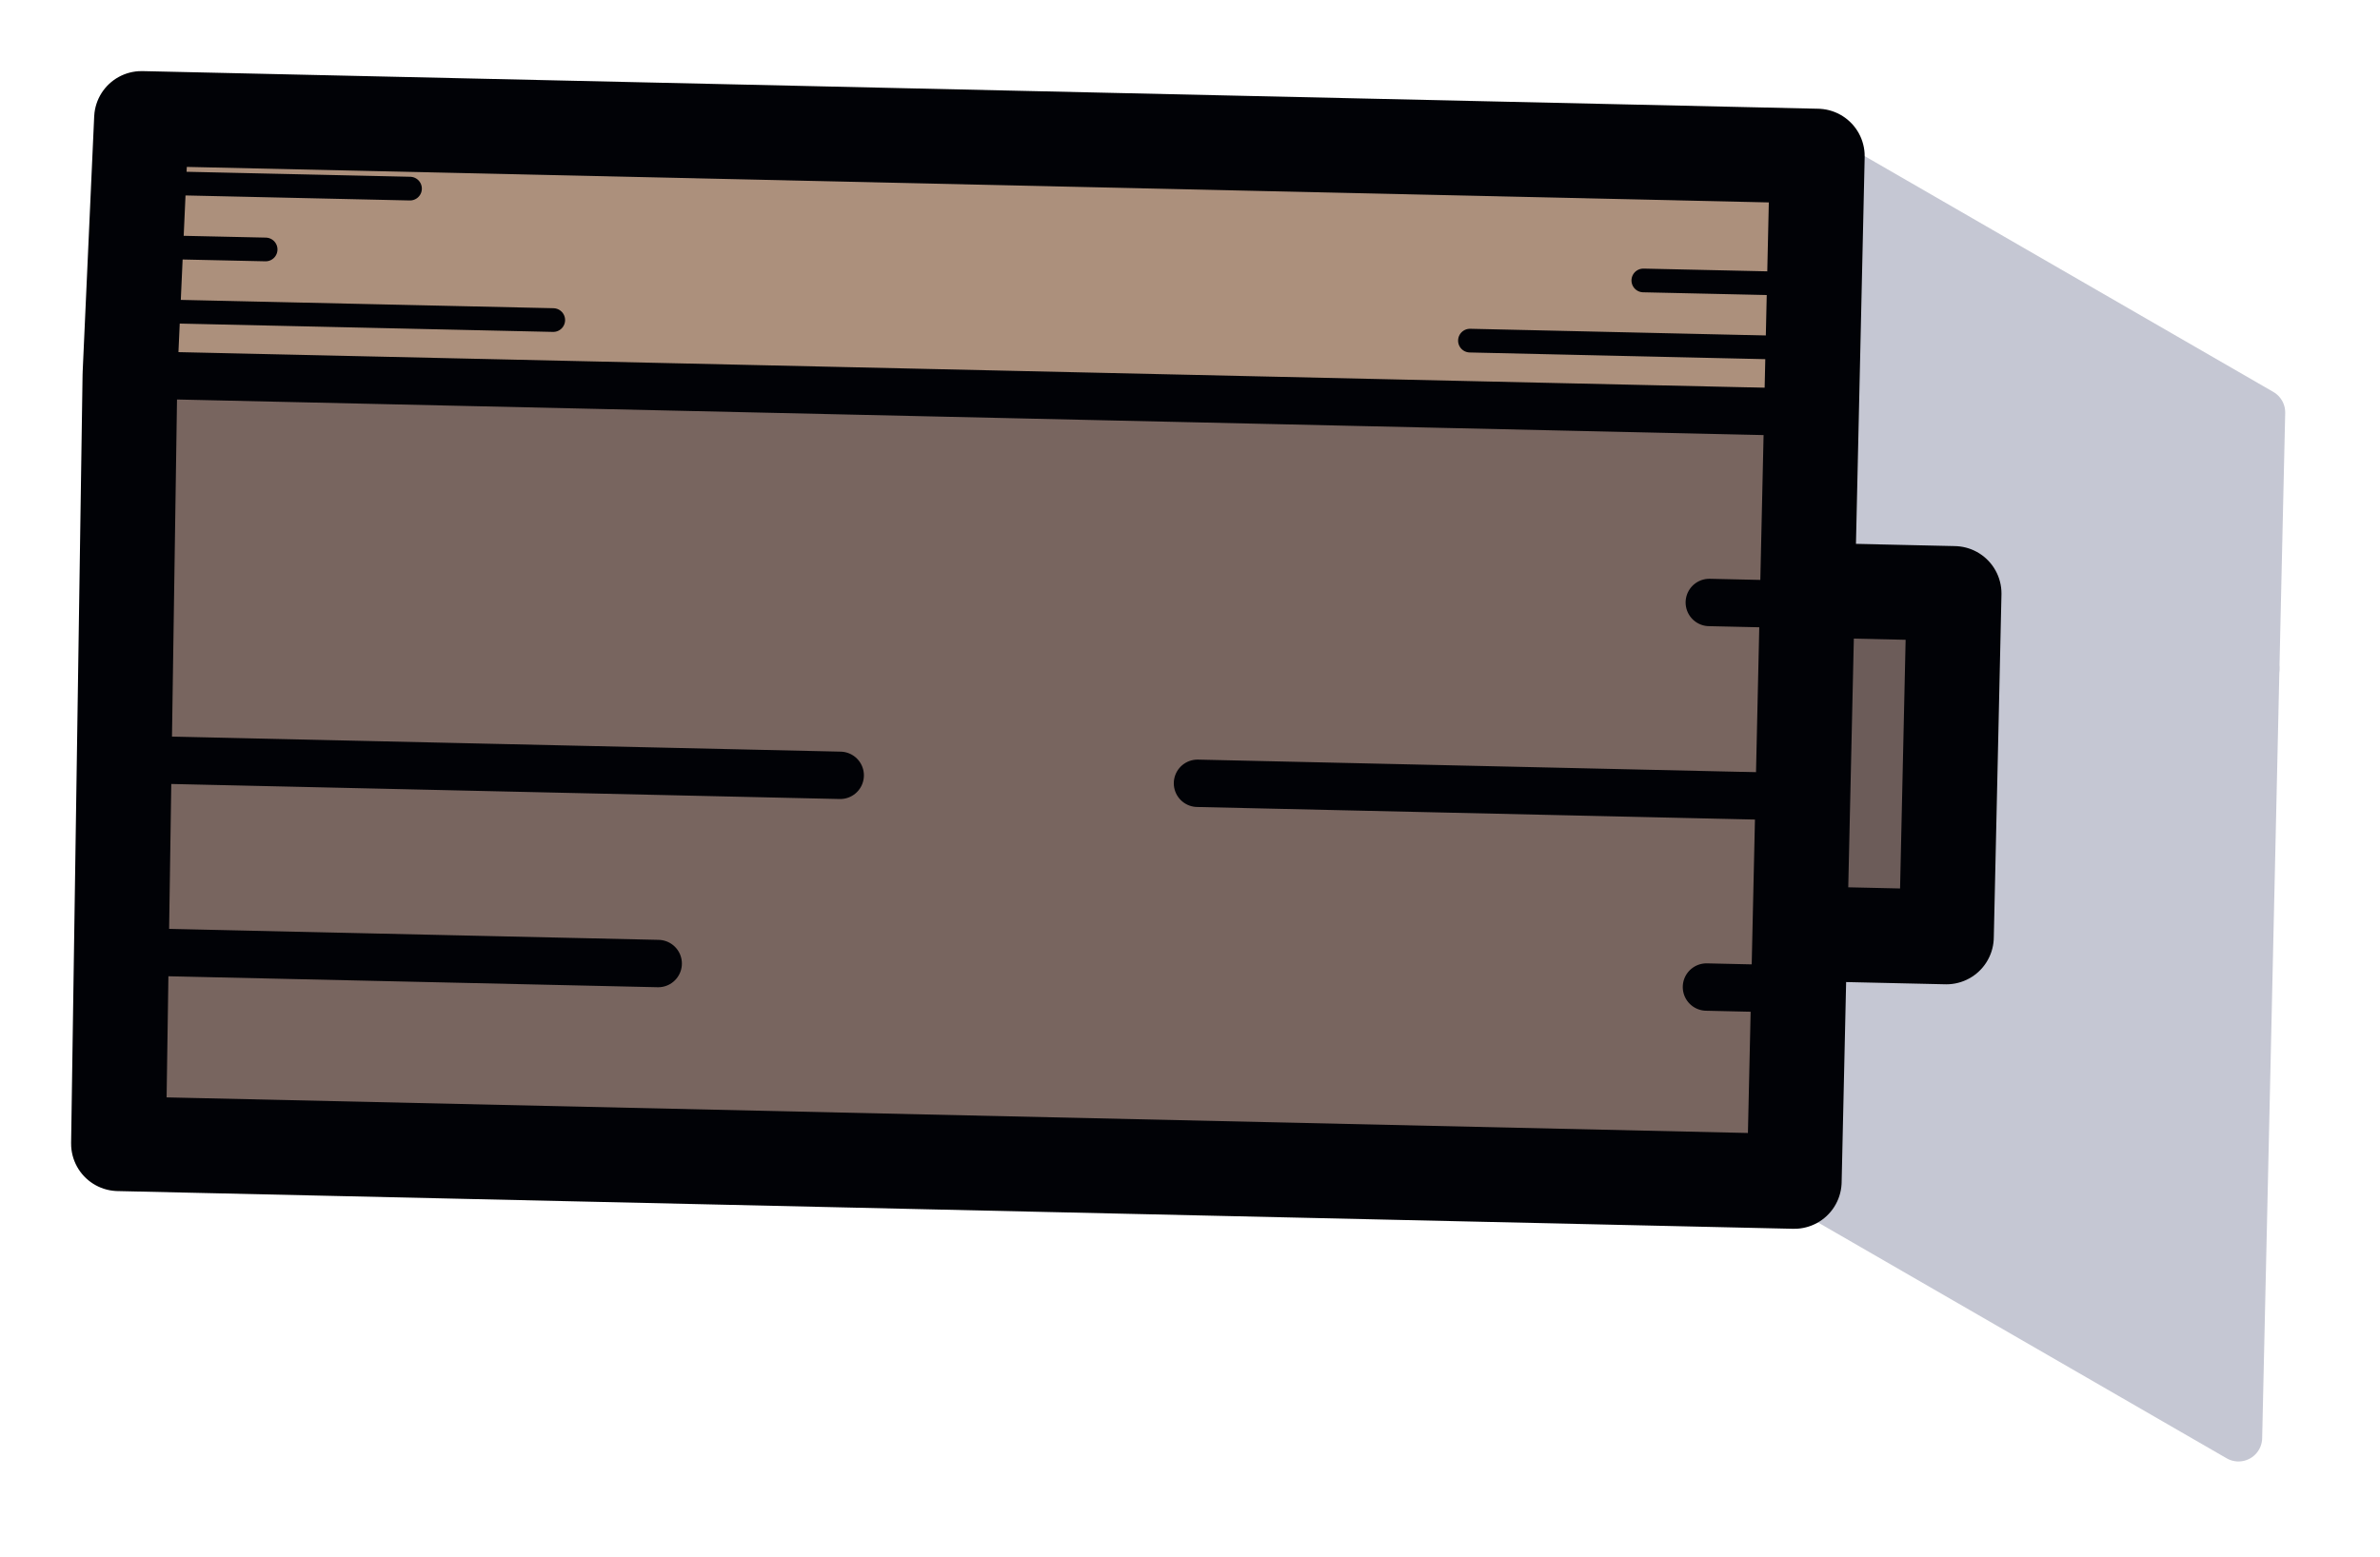
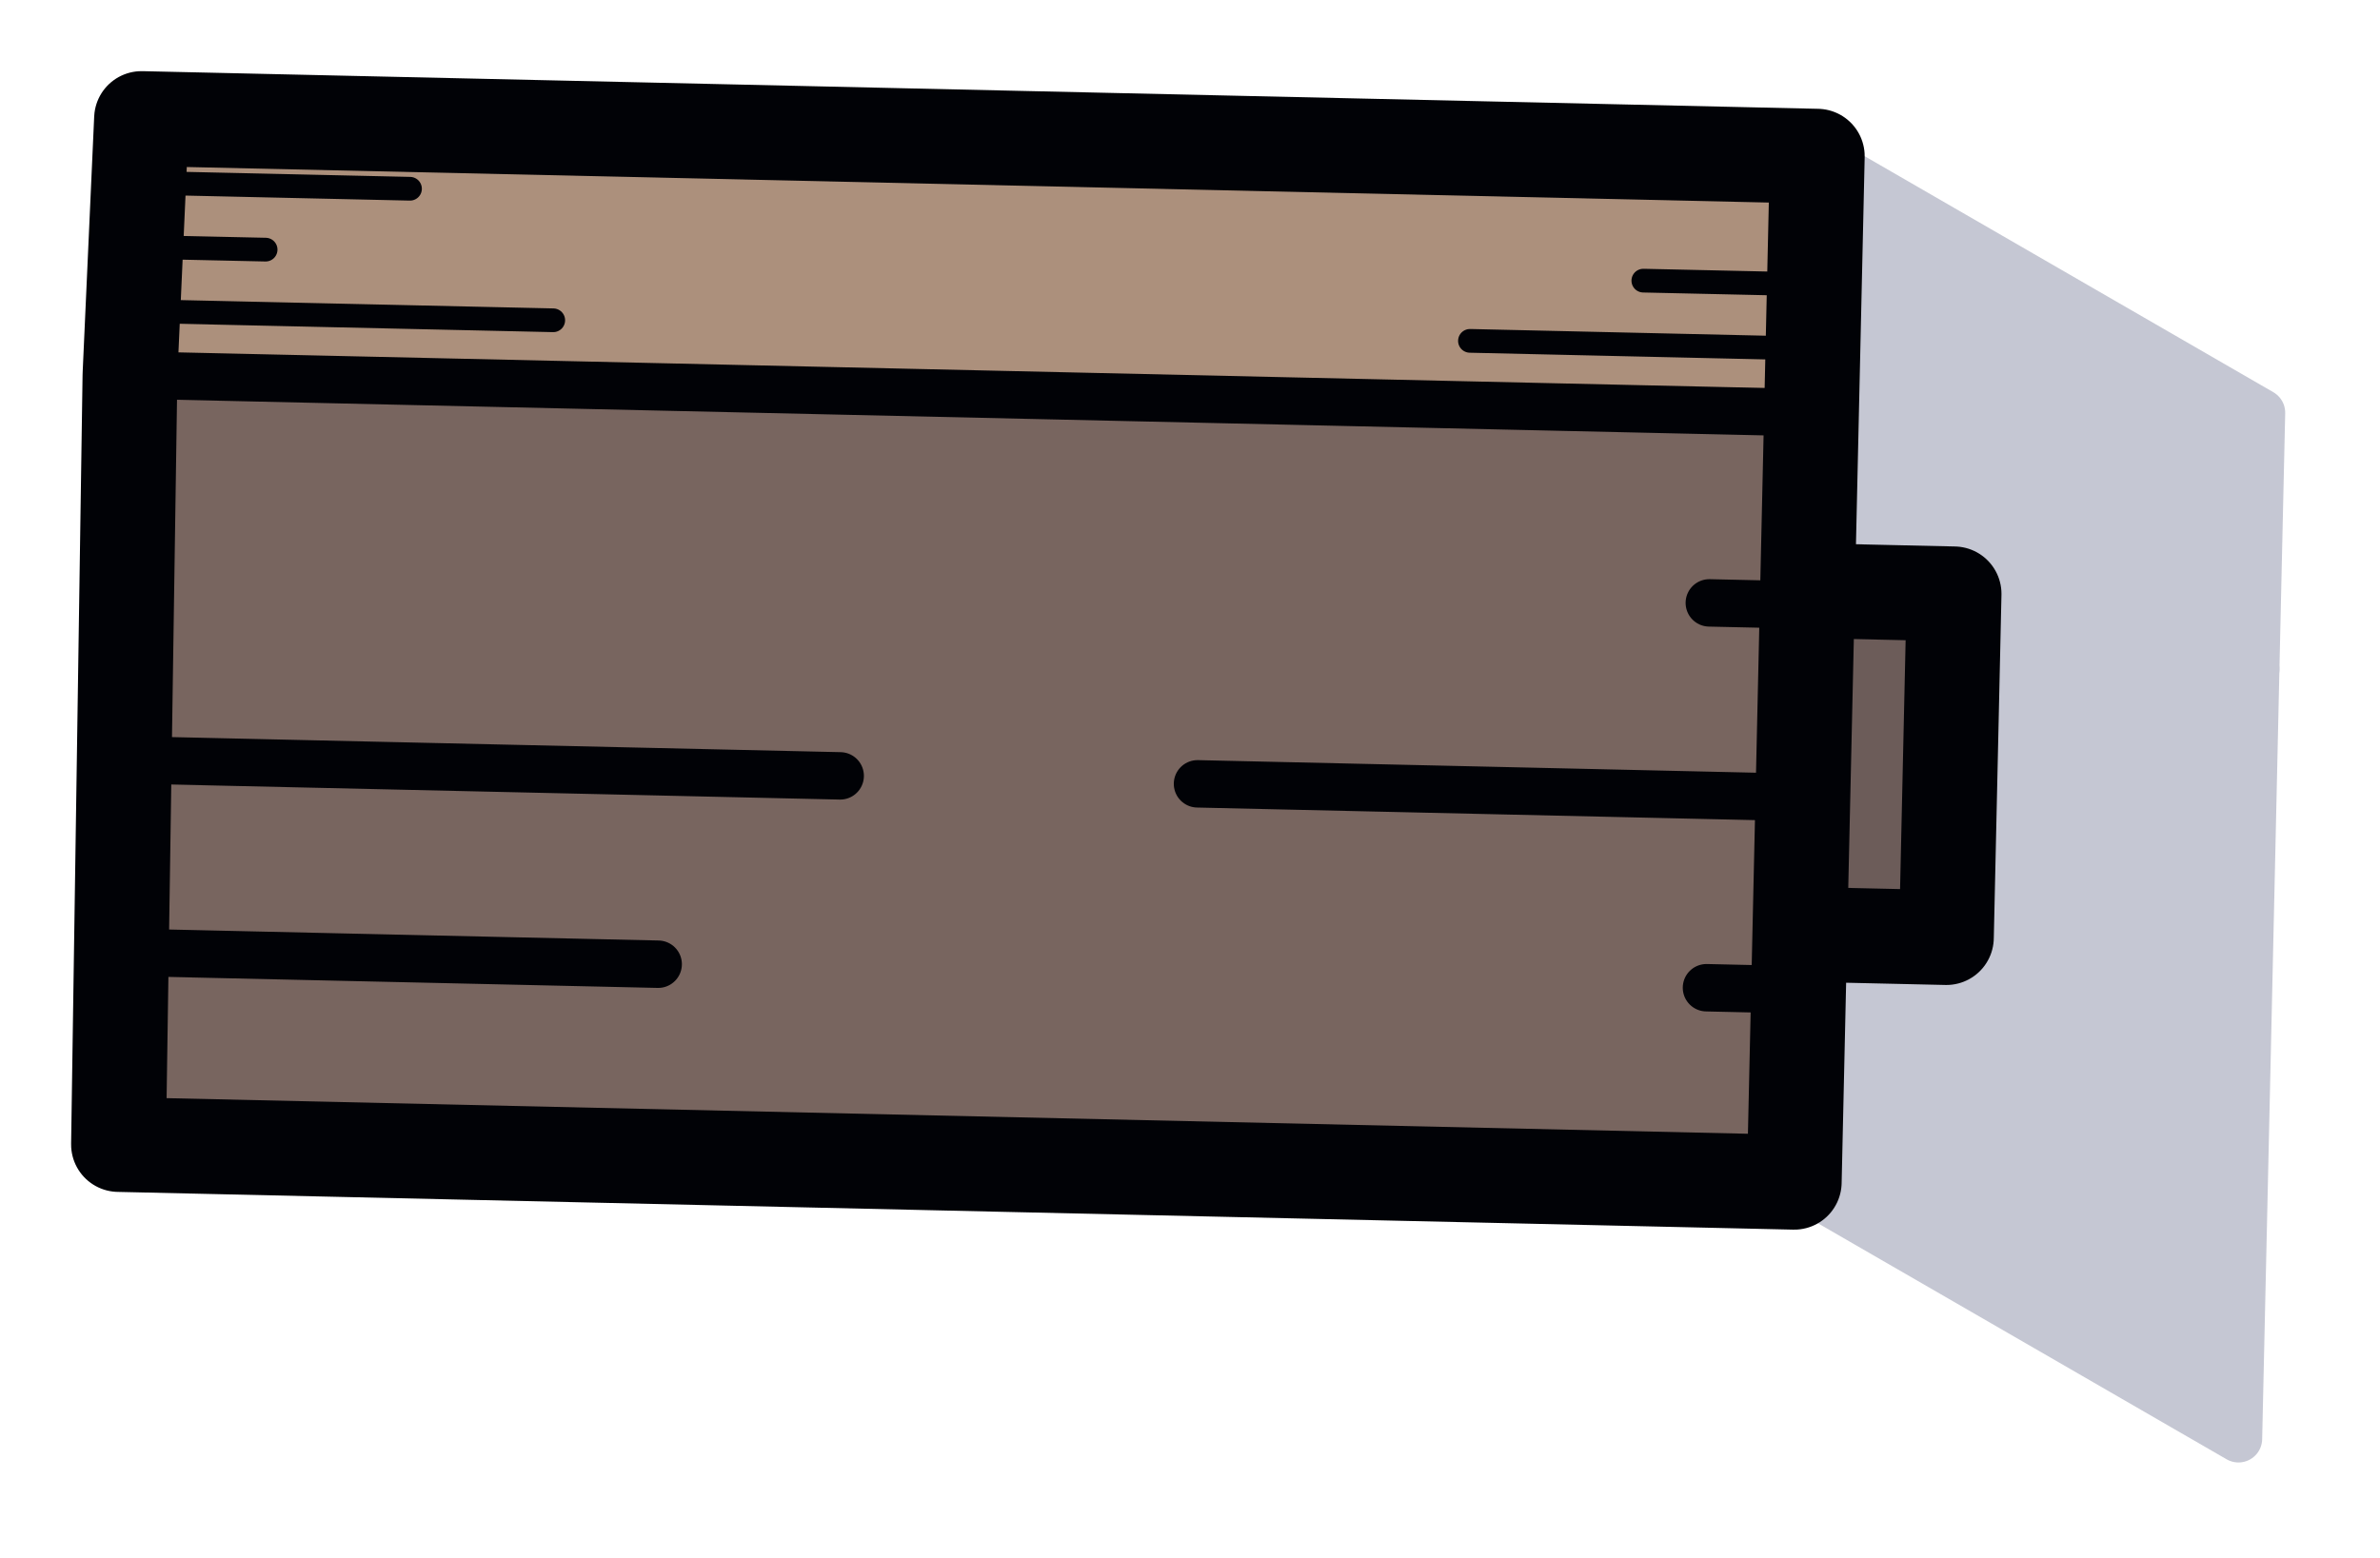
- <svg xmlns="http://www.w3.org/2000/svg" viewBox="103.426 259.676 25.108 16.422" width="25.108" height="16.422" stroke-linejoin="round" stroke-linecap="round" fill-rule="evenodd" fill="none">
+ <svg xmlns="http://www.w3.org/2000/svg" viewBox="103.426 259.676 25.108 16.422" width="602" height="394" stroke-linejoin="round" stroke-linecap="round" fill-rule="evenodd" fill="none" preserveAspectRatio="none">
  <g transform="translate(250.0195 250.0195) scale(1.000078)" opacity="0.55">
    <path d=" M -122.787,16.713 L -127.473,14.008 L -127.412,11.303 L -122.726,14.008 L -122.787,16.713" fill="#9699AE" stroke="#9699AE" stroke-width="0.5" />
    <path d=" M -122.969,24.827 L -127.655,22.122 L -127.473,14.008 L -122.787,16.713 L -122.969,24.827" fill="#9699AE" stroke="#9699AE" stroke-width="0.5" />
  </g>
  <g transform="translate(250.0195 250.0195) scale(1.000078)">
    <path d=" M -134.807,15.72 L -134.889,19.343 L -126.05,19.542 L -125.969,15.918 L -134.807,15.72" fill="#6C5C59" />
    <path d=" M -134.889,19.343 L -126.05,19.542 L -125.969,15.918 L -134.807,15.72" stroke="#010206" stroke-width="1" />
    <path d=" M -127.412,11.303 L -127.473,14.008 L -145.211,13.61 L -145.089,10.906 L -127.412,11.303" fill="#AC907C" />
    <path d=" M -127.655,22.122 L -127.473,14.008 L -145.211,13.61 L -145.332,21.724 L -127.655,22.122" fill="#78655F" />
    <path d=" M -127.518,16.036 L -128.551,16.013 M -145.241,15.638 L -145.212,15.639" stroke="#010206" stroke-width="0.5" />
    <path d=" M -127.457,13.332 L -131.076,13.25 M -145.18,12.934 L -140.746,13.033" stroke="#010206" stroke-width="0.25" />
    <path d=" M -127.564,18.065 L -133.95,17.921 M -145.271,17.667 L -137.719,17.837" stroke="#010206" stroke-width="0.5" />
    <path d=" M -127.442,12.655 L -129.247,12.615 M -145.15,12.258 L -143.78,12.288" stroke="#010206" stroke-width="0.25" />
    <path d=" M -127.609,20.093 L -128.581,20.071 M -145.302,19.696 L -139.639,19.823" stroke="#010206" stroke-width="0.5" />
    <path d=" M -127.427,11.979 L -127.752,11.972 M -145.119,11.582 L -142.257,11.646" stroke="#010206" stroke-width="0.25" />
    <path d=" M -145.211,13.61 L -145.089,10.906 L -127.412,11.303 L -127.473,14.008 L -127.655,22.122 L -145.332,21.724 L -145.211,13.61" stroke="#010206" stroke-width="1" />
    <path d=" M -127.473,14.008 L -145.211,13.61" stroke="#010206" stroke-width="0.5" />
  </g>
</svg>
